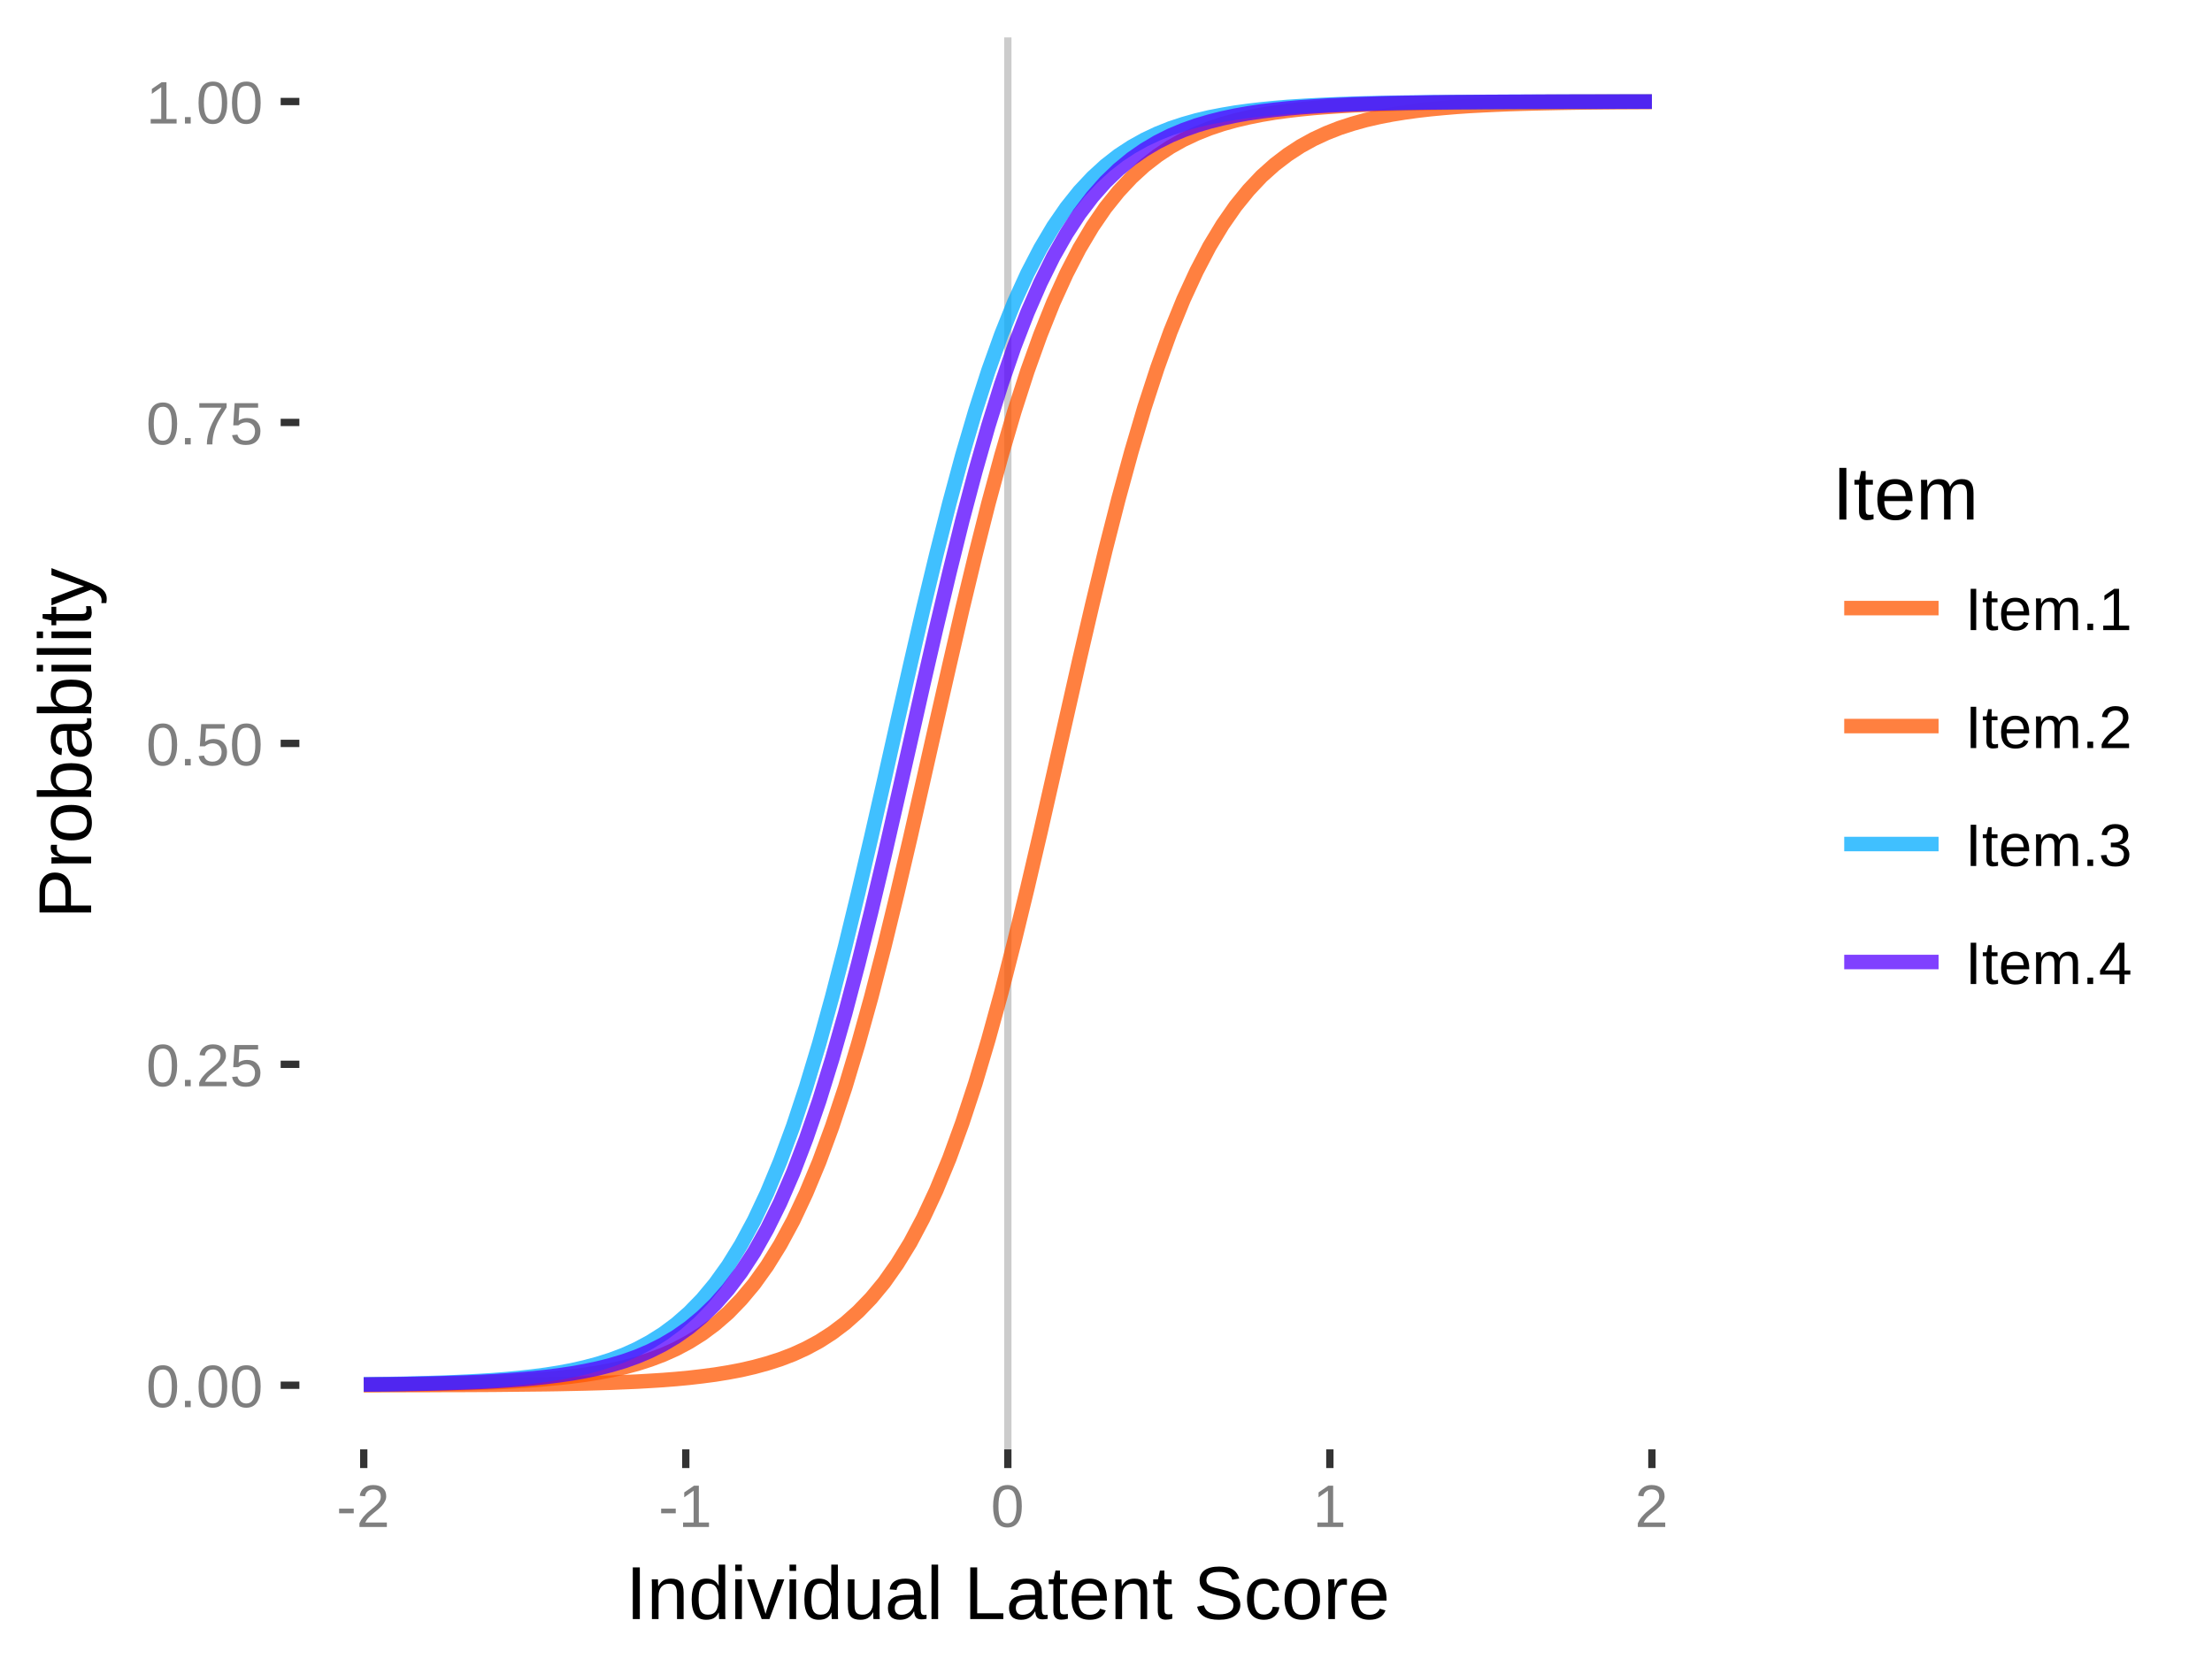
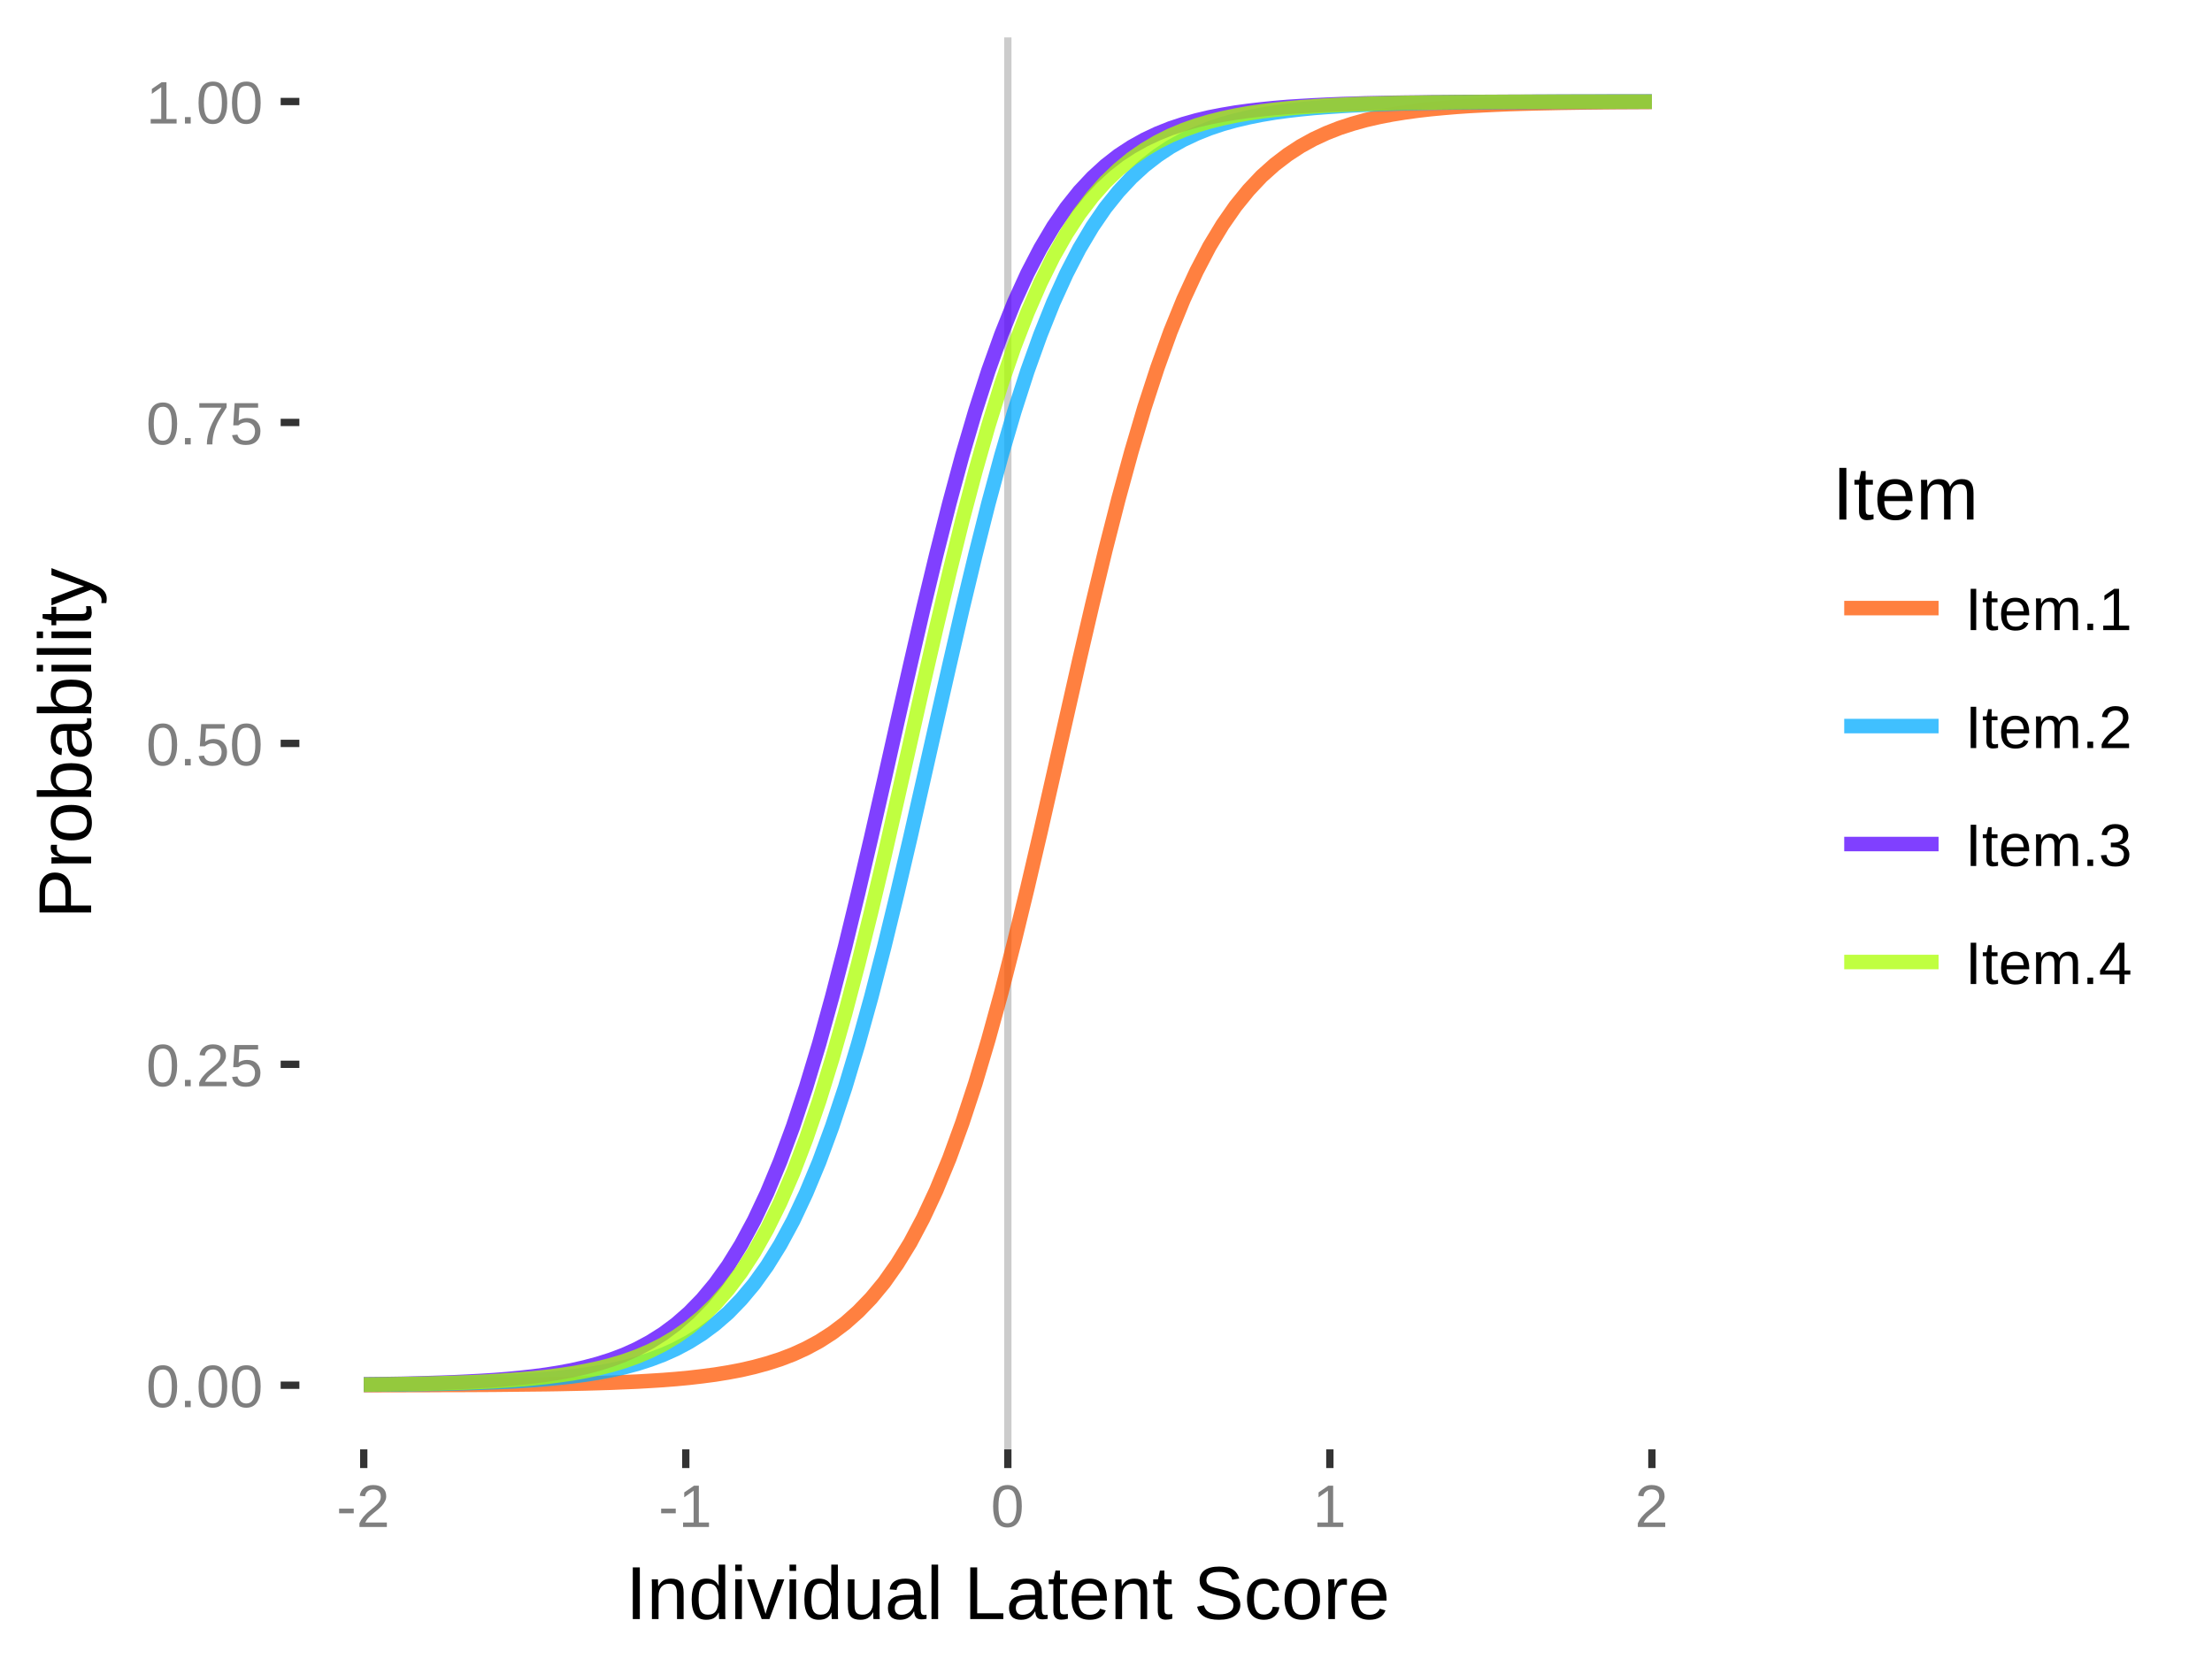
<svg xmlns="http://www.w3.org/2000/svg" viewBox="0 0 324.00 243.00">
  <defs>
    <style type="text/css">
    line, polyline, path, rect, circle {
      fill: none;
      stroke: #000000;
      stroke-linecap: round;
      stroke-linejoin: round;
      stroke-miterlimit: 10.00;
    }
  </style>
  </defs>
  <rect width="100%" height="100%" style="stroke: none; fill: none;" />
  <rect x="-0.00" y="0.00" width="324.00" height="243.00" style="stroke-width: 1.07; stroke: none;" />
  <defs>
    <clipPath id="cpNDMuODV8MjUxLjM5MnwyMTIuMjg4fDUuNDc5NDU=">
      <rect x="43.85" y="5.48" width="207.54" height="206.81" />
    </clipPath>
  </defs>
  <line x1="147.62" y1="212.29" x2="147.62" y2="5.48" style="stroke-width: 1.07; stroke: #000000; stroke-opacity: 0.20; stroke-linecap: butt;" clip-path="url(#cpNDMuODV8MjUxLjM5MnwyMTIuMjg4fDUuNDc5NDU=)" />
  <polyline points="53.28,202.89 55.19,202.89 57.10,202.88 59.00,202.88 60.91,202.87 62.81,202.87 64.72,202.86 66.62,202.86 68.53,202.85 70.44,202.84 72.34,202.83 74.25,202.81 76.15,202.79 78.06,202.77 79.97,202.75 81.87,202.72 83.78,202.68 85.68,202.64 87.59,202.59 89.49,202.53 91.40,202.45 93.31,202.37 95.21,202.26 97.12,202.14 99.02,201.99 100.93,201.81 102.83,201.59 104.74,201.34 106.65,201.03 108.55,200.67 110.46,200.23 112.36,199.71 114.27,199.10 116.18,198.37 118.08,197.50 119.99,196.47 121.89,195.25 123.80,193.81 125.70,192.12 127.61,190.14 129.52,187.83 131.42,185.13 133.33,182.02 135.23,178.43 137.14,174.34 139.05,169.70 140.95,164.49 142.86,158.69 144.76,152.31 146.67,145.38 148.57,137.95 150.48,130.10 152.39,121.92 154.29,113.54 156.20,105.08 158.10,96.68 160.01,88.48 161.91,80.59 163.82,73.11 165.73,66.13 167.63,59.70 169.54,53.84 171.44,48.57 173.35,43.87 175.26,39.73 177.16,36.09 179.07,32.93 180.97,30.20 182.88,27.85 184.78,25.83 186.69,24.12 188.60,22.66 190.50,21.42 192.41,20.37 194.31,19.49 196.22,18.74 198.13,18.12 200.03,17.59 201.94,17.15 203.84,16.78 205.75,16.47 207.65,16.21 209.56,15.99 211.47,15.81 213.37,15.65 215.28,15.52 217.18,15.42 219.09,15.33 220.99,15.25 222.90,15.19 224.81,15.14 226.71,15.10 228.62,15.06 230.52,15.03 232.43,15.00 234.34,14.98 236.24,14.96 238.15,14.95 240.05,14.94 241.96,14.93 " style="stroke-width: 2.13; stroke: #FF5500; stroke-opacity: 0.75; stroke-linecap: butt;" clip-path="url(#cpNDMuODV8MjUxLjM5MnwyMTIuMjg4fDUuNDc5NDU=)" />
-   <polyline points="53.28,202.83 55.19,202.81 57.10,202.80 59.00,202.78 60.91,202.75 62.81,202.72 64.72,202.69 66.62,202.64 68.53,202.59 70.44,202.53 72.34,202.46 74.25,202.38 76.15,202.27 78.06,202.15 79.97,202.00 81.87,201.82 83.78,201.61 85.68,201.36 87.59,201.06 89.49,200.70 91.40,200.28 93.31,199.77 95.21,199.16 97.12,198.44 99.02,197.59 100.93,196.57 102.83,195.38 104.74,193.96 106.65,192.30 108.55,190.34 110.46,188.06 112.36,185.41 114.27,182.33 116.18,178.80 118.08,174.75 119.99,170.17 121.89,165.01 123.80,159.27 125.70,152.94 127.61,146.07 129.52,138.68 131.42,130.87 133.33,122.71 135.23,114.34 137.14,105.88 139.05,97.48 140.95,89.25 142.86,81.32 144.76,73.80 146.67,66.77 148.57,60.29 150.48,54.37 152.39,49.05 154.29,44.30 156.20,40.10 158.10,36.42 160.01,33.21 161.91,30.44 163.82,28.06 165.73,26.01 167.63,24.27 169.54,22.79 171.44,21.53 173.35,20.46 175.26,19.57 177.16,18.81 179.07,18.17 180.97,17.64 182.88,17.19 184.78,16.81 186.69,16.49 188.60,16.23 190.50,16.01 192.41,15.82 194.31,15.67 196.22,15.54 198.13,15.43 200.03,15.34 201.94,15.26 203.84,15.20 205.75,15.14 207.65,15.10 209.56,15.06 211.47,15.03 213.37,15.01 215.28,14.98 217.18,14.97 219.09,14.95 220.99,14.94 222.90,14.93 224.81,14.92 226.71,14.91 228.62,14.91 230.52,14.90 232.43,14.90 234.34,14.89 236.24,14.89 238.15,14.89 240.05,14.89 241.96,14.88 " style="stroke-width: 2.13; stroke: #FF5500; stroke-opacity: 0.75; stroke-linecap: butt;" clip-path="url(#cpNDMuODV8MjUxLjM5MnwyMTIuMjg4fDUuNDc5NDU=)" />
-   <polyline points="53.28,202.77 55.19,202.75 57.10,202.72 59.00,202.69 60.91,202.64 62.81,202.59 64.72,202.53 66.62,202.46 68.53,202.37 70.44,202.27 72.34,202.15 74.25,202.00 76.15,201.82 78.06,201.61 79.97,201.36 81.87,201.06 83.78,200.70 85.68,200.27 87.59,199.76 89.49,199.16 91.40,198.44 93.31,197.58 95.21,196.56 97.12,195.36 99.02,193.95 100.93,192.28 102.83,190.33 104.74,188.04 106.65,185.38 108.55,182.31 110.46,178.76 112.36,174.72 114.27,170.12 116.18,164.96 118.08,159.21 119.99,152.89 121.89,146.01 123.80,138.62 125.70,130.80 127.61,122.64 129.52,114.27 131.42,105.81 133.33,97.40 135.23,89.18 137.14,81.26 139.05,73.74 140.95,66.72 142.86,60.23 144.76,54.33 146.67,49.00 148.57,44.26 150.48,40.07 152.39,36.39 154.29,33.19 156.20,30.42 158.10,28.04 160.01,26.00 161.91,24.26 163.82,22.77 165.73,21.52 167.63,20.46 169.54,19.56 171.44,18.80 173.35,18.17 175.26,17.63 177.16,17.18 179.07,16.81 180.97,16.49 182.88,16.23 184.78,16.01 186.69,15.82 188.60,15.66 190.50,15.54 192.41,15.43 194.31,15.34 196.22,15.26 198.13,15.20 200.03,15.14 201.94,15.10 203.84,15.06 205.75,15.03 207.65,15.01 209.56,14.98 211.47,14.97 213.37,14.95 215.28,14.94 217.18,14.93 219.09,14.92 220.99,14.91 222.90,14.91 224.81,14.90 226.71,14.90 228.62,14.89 230.52,14.89 232.43,14.89 234.34,14.89 236.24,14.88 238.15,14.88 240.05,14.88 241.96,14.88 " style="stroke-width: 2.13; stroke: #00AAFF; stroke-opacity: 0.75; stroke-linecap: butt;" clip-path="url(#cpNDMuODV8MjUxLjM5MnwyMTIuMjg4fDUuNDc5NDU=)" />
-   <polyline points="53.28,202.80 55.19,202.78 57.10,202.76 59.00,202.73 60.91,202.70 62.81,202.66 64.72,202.61 66.62,202.55 68.53,202.49 70.44,202.41 72.34,202.31 74.25,202.19 76.15,202.05 78.06,201.89 79.97,201.69 81.87,201.45 83.78,201.17 85.68,200.83 87.59,200.43 89.49,199.95 91.40,199.38 93.31,198.70 95.21,197.89 97.12,196.93 99.02,195.80 100.93,194.46 102.83,192.88 104.74,191.03 106.65,188.86 108.55,186.34 110.46,183.41 112.36,180.03 114.27,176.16 116.18,171.76 118.08,166.79 119.99,161.25 121.89,155.12 123.80,148.42 125.70,141.20 127.61,133.52 129.52,125.47 131.42,117.15 133.33,108.71 135.23,100.27 137.14,91.97 139.05,83.93 140.95,76.26 142.86,69.06 144.76,62.39 146.67,56.28 148.57,50.76 150.48,45.82 152.39,41.44 154.29,37.59 156.20,34.23 158.10,31.32 160.01,28.81 161.91,26.66 163.82,24.82 165.73,23.25 167.63,21.93 169.54,20.80 171.44,19.85 173.35,19.05 175.26,18.37 177.16,17.81 179.07,17.33 180.97,16.93 182.88,16.59 184.78,16.31 186.69,16.08 188.60,15.88 190.50,15.71 192.41,15.58 194.31,15.46 196.22,15.37 198.13,15.28 200.03,15.22 201.94,15.16 203.84,15.11 205.75,15.07 207.65,15.04 209.56,15.01 211.47,14.99 213.37,14.97 215.28,14.96 217.18,14.94 219.09,14.93 220.99,14.92 222.90,14.91 224.81,14.91 226.71,14.90 228.62,14.90 230.52,14.89 232.43,14.89 234.34,14.89 236.24,14.89 238.15,14.88 240.05,14.88 241.96,14.88 " style="stroke-width: 2.13; stroke: #5500FF; stroke-opacity: 0.75; stroke-linecap: butt;" clip-path="url(#cpNDMuODV8MjUxLjM5MnwyMTIuMjg4fDUuNDc5NDU=)" />
+   <polyline points="53.28,202.83 55.19,202.81 57.10,202.80 59.00,202.78 60.91,202.75 62.81,202.72 64.72,202.69 66.62,202.64 68.53,202.59 70.44,202.53 72.34,202.46 74.25,202.38 76.15,202.27 78.06,202.15 79.97,202.00 81.87,201.82 83.78,201.61 85.68,201.36 87.59,201.06 89.49,200.70 91.40,200.28 93.31,199.77 95.21,199.16 97.12,198.44 99.02,197.59 100.93,196.57 102.83,195.38 104.74,193.96 106.65,192.30 108.55,190.34 110.46,188.06 112.36,185.41 114.27,182.33 116.18,178.80 118.08,174.75 119.99,170.17 121.89,165.01 123.80,159.27 125.70,152.94 127.61,146.07 129.52,138.68 131.42,130.87 133.33,122.71 135.23,114.34 137.14,105.88 139.05,97.48 140.95,89.25 142.86,81.32 144.76,73.80 146.67,66.77 148.57,60.29 150.48,54.37 152.39,49.05 154.29,44.30 156.20,40.10 158.10,36.42 160.01,33.21 161.91,30.44 163.82,28.06 165.73,26.01 167.63,24.27 169.54,22.79 171.44,21.53 173.35,20.46 175.26,19.57 177.16,18.81 179.07,18.17 180.97,17.64 182.88,17.19 184.78,16.81 186.69,16.49 188.60,16.23 190.50,16.01 192.41,15.82 194.31,15.67 196.22,15.54 198.13,15.43 200.03,15.34 201.94,15.26 203.84,15.20 205.75,15.14 207.65,15.10 209.56,15.06 211.47,15.03 213.37,15.01 215.28,14.98 217.18,14.97 219.09,14.95 220.99,14.94 222.90,14.93 224.81,14.92 226.71,14.91 228.62,14.91 230.52,14.90 232.43,14.90 234.34,14.89 236.24,14.89 238.15,14.89 240.05,14.89 241.96,14.88 " style="stroke-width: 2.13; stroke: #00AAFF; stroke-opacity: 0.75; stroke-linecap: butt;" clip-path="url(#cpNDMuODV8MjUxLjM5MnwyMTIuMjg4fDUuNDc5NDU=)" />
+   <polyline points="53.28,202.77 55.19,202.75 57.10,202.72 59.00,202.69 60.91,202.64 62.81,202.59 64.72,202.53 66.62,202.46 68.53,202.37 70.44,202.27 72.34,202.15 74.25,202.00 76.15,201.82 78.06,201.61 79.97,201.36 81.87,201.06 83.78,200.70 85.68,200.27 87.59,199.76 89.49,199.16 91.40,198.44 93.31,197.58 95.21,196.56 97.12,195.36 99.02,193.95 100.93,192.28 102.83,190.33 104.74,188.04 106.65,185.38 108.55,182.31 110.46,178.76 112.36,174.72 114.27,170.12 116.18,164.96 118.08,159.21 119.99,152.89 121.89,146.01 123.80,138.62 125.70,130.80 127.61,122.64 129.52,114.27 131.42,105.81 133.33,97.40 135.23,89.18 137.14,81.26 139.05,73.74 140.95,66.72 142.86,60.23 144.76,54.33 146.67,49.00 148.57,44.26 150.48,40.07 152.39,36.39 154.29,33.19 156.20,30.42 158.10,28.04 160.01,26.00 161.91,24.26 163.82,22.77 165.73,21.52 167.63,20.46 169.54,19.56 171.44,18.80 173.35,18.17 175.26,17.63 177.16,17.18 179.07,16.81 180.97,16.49 182.88,16.23 184.78,16.01 186.69,15.82 188.60,15.66 190.50,15.54 192.41,15.43 194.31,15.34 196.22,15.26 198.13,15.20 200.03,15.14 201.94,15.10 203.84,15.06 205.75,15.03 207.65,15.01 209.56,14.98 211.47,14.97 213.37,14.95 215.28,14.94 217.18,14.93 219.09,14.92 220.99,14.91 222.90,14.91 224.81,14.90 226.71,14.90 228.62,14.89 230.52,14.89 232.43,14.89 234.34,14.89 236.24,14.88 238.15,14.88 240.05,14.88 241.96,14.88 " style="stroke-width: 2.13; stroke: #5500FF; stroke-opacity: 0.75; stroke-linecap: butt;" clip-path="url(#cpNDMuODV8MjUxLjM5MnwyMTIuMjg4fDUuNDc5NDU=)" />
+   <polyline points="53.28,202.80 55.19,202.78 57.10,202.76 59.00,202.73 60.91,202.70 62.81,202.66 64.72,202.61 66.62,202.55 68.53,202.49 70.44,202.41 72.34,202.31 74.25,202.19 76.15,202.05 78.06,201.89 79.97,201.69 81.87,201.45 83.78,201.17 85.68,200.83 87.59,200.43 89.49,199.95 91.40,199.38 93.31,198.70 95.21,197.89 97.12,196.93 99.02,195.80 100.93,194.46 102.83,192.88 104.74,191.03 106.65,188.86 108.55,186.34 110.46,183.41 112.36,180.03 114.27,176.16 116.18,171.76 118.08,166.79 119.99,161.25 121.89,155.12 123.80,148.42 125.70,141.20 127.61,133.52 129.52,125.47 131.42,117.15 133.33,108.71 135.23,100.27 137.14,91.97 139.05,83.93 140.95,76.26 142.86,69.06 144.76,62.39 146.67,56.28 148.57,50.76 150.48,45.82 152.39,41.44 154.29,37.59 156.20,34.23 158.10,31.32 160.01,28.81 161.91,26.66 163.82,24.82 165.73,23.25 167.63,21.93 169.54,20.80 171.44,19.85 173.35,19.05 175.26,18.37 177.16,17.81 179.07,17.33 180.97,16.93 182.88,16.59 184.78,16.31 186.69,16.08 188.60,15.88 190.50,15.71 192.41,15.58 194.31,15.46 196.22,15.37 198.13,15.28 200.03,15.22 201.94,15.16 203.84,15.11 205.75,15.07 207.65,15.04 209.56,15.01 211.47,14.99 213.37,14.97 215.28,14.96 217.18,14.94 219.09,14.93 220.99,14.92 222.90,14.91 224.81,14.91 226.71,14.90 228.62,14.90 230.52,14.89 232.43,14.89 234.34,14.89 236.24,14.89 238.15,14.88 240.05,14.88 241.96,14.88 " style="stroke-width: 2.13; stroke: #AAFF00; stroke-opacity: 0.75; stroke-linecap: butt;" clip-path="url(#cpNDMuODV8MjUxLjM5MnwyMTIuMjg4fDUuNDc5NDU=)" />
  <defs>
    <clipPath id="cpMHwzMjR8MjQzfDA=">
      <rect x="0.00" y="0.00" width="324.00" height="243.00" />
    </clipPath>
  </defs>
  <g clip-path="url(#cpMHwzMjR8MjQzfDA=)">
    <text x="21.40" y="206.12" style="font-size: 8.80px; fill: #7F7F7F; font-family: Arial;" textLength="17.52px" lengthAdjust="spacingAndGlyphs">0.00</text>
  </g>
  <g clip-path="url(#cpMHwzMjR8MjQzfDA=)">
    <text x="21.40" y="159.11" style="font-size: 8.80px; fill: #7F7F7F; font-family: Arial;" textLength="17.52px" lengthAdjust="spacingAndGlyphs">0.25</text>
  </g>
  <g clip-path="url(#cpMHwzMjR8MjQzfDA=)">
    <text x="21.40" y="112.11" style="font-size: 8.80px; fill: #7F7F7F; font-family: Arial;" textLength="17.52px" lengthAdjust="spacingAndGlyphs">0.50</text>
  </g>
  <g clip-path="url(#cpMHwzMjR8MjQzfDA=)">
    <text x="21.40" y="65.10" style="font-size: 8.80px; fill: #7F7F7F; font-family: Arial;" textLength="17.52px" lengthAdjust="spacingAndGlyphs">0.75</text>
  </g>
  <g clip-path="url(#cpMHwzMjR8MjQzfDA=)">
    <text x="21.40" y="18.09" style="font-size: 8.80px; fill: #7F7F7F; font-family: Arial;" textLength="17.52px" lengthAdjust="spacingAndGlyphs">1.00</text>
  </g>
  <polyline points="41.11,202.90 43.85,202.90 " style="stroke-width: 1.07; stroke: #333333; stroke-linecap: butt;" clip-path="url(#cpMHwzMjR8MjQzfDA=)" />
  <polyline points="41.11,155.89 43.85,155.89 " style="stroke-width: 1.07; stroke: #333333; stroke-linecap: butt;" clip-path="url(#cpMHwzMjR8MjQzfDA=)" />
  <polyline points="41.11,108.89 43.85,108.89 " style="stroke-width: 1.07; stroke: #333333; stroke-linecap: butt;" clip-path="url(#cpMHwzMjR8MjQzfDA=)" />
  <polyline points="41.11,61.88 43.85,61.88 " style="stroke-width: 1.07; stroke: #333333; stroke-linecap: butt;" clip-path="url(#cpMHwzMjR8MjQzfDA=)" />
  <polyline points="41.11,14.87 43.85,14.87 " style="stroke-width: 1.07; stroke: #333333; stroke-linecap: butt;" clip-path="url(#cpMHwzMjR8MjQzfDA=)" />
  <polyline points="53.28,215.03 53.28,212.29 " style="stroke-width: 1.07; stroke: #333333; stroke-linecap: butt;" clip-path="url(#cpMHwzMjR8MjQzfDA=)" />
  <polyline points="100.45,215.03 100.45,212.29 " style="stroke-width: 1.07; stroke: #333333; stroke-linecap: butt;" clip-path="url(#cpMHwzMjR8MjQzfDA=)" />
  <polyline points="147.62,215.03 147.62,212.29 " style="stroke-width: 1.07; stroke: #333333; stroke-linecap: butt;" clip-path="url(#cpMHwzMjR8MjQzfDA=)" />
  <polyline points="194.79,215.03 194.79,212.29 " style="stroke-width: 1.07; stroke: #333333; stroke-linecap: butt;" clip-path="url(#cpMHwzMjR8MjQzfDA=)" />
  <polyline points="241.96,215.03 241.96,212.29 " style="stroke-width: 1.07; stroke: #333333; stroke-linecap: butt;" clip-path="url(#cpMHwzMjR8MjQzfDA=)" />
  <g clip-path="url(#cpMHwzMjR8MjQzfDA=)">
    <text x="49.28" y="223.66" style="font-size: 8.80px; fill: #7F7F7F; font-family: Arial;" textLength="8.00px" lengthAdjust="spacingAndGlyphs">-2</text>
  </g>
  <g clip-path="url(#cpMHwzMjR8MjQzfDA=)">
    <text x="96.45" y="223.66" style="font-size: 8.80px; fill: #7F7F7F; font-family: Arial;" textLength="8.00px" lengthAdjust="spacingAndGlyphs">-1</text>
  </g>
  <g clip-path="url(#cpMHwzMjR8MjQzfDA=)">
    <text x="145.12" y="223.66" style="font-size: 8.80px; fill: #7F7F7F; font-family: Arial;" textLength="5.01px" lengthAdjust="spacingAndGlyphs">0</text>
  </g>
  <g clip-path="url(#cpMHwzMjR8MjQzfDA=)">
    <text x="192.29" y="223.66" style="font-size: 8.80px; fill: #7F7F7F; font-family: Arial;" textLength="5.01px" lengthAdjust="spacingAndGlyphs">1</text>
  </g>
  <g clip-path="url(#cpMHwzMjR8MjQzfDA=)">
    <text x="239.46" y="223.66" style="font-size: 8.80px; fill: #7F7F7F; font-family: Arial;" textLength="5.01px" lengthAdjust="spacingAndGlyphs">2</text>
  </g>
  <g clip-path="url(#cpMHwzMjR8MjQzfDA=)">
    <text x="91.67" y="237.15" style="font-size: 11.00px; font-family: Arial;" textLength="111.91px" lengthAdjust="spacingAndGlyphs">Individual Latent Score</text>
  </g>
  <g clip-path="url(#cpMHwzMjR8MjQzfDA=)">
    <text transform="translate(13.35,134.56) rotate(-90)" style="font-size: 11.00px; font-family: Arial;" textLength="51.36px" lengthAdjust="spacingAndGlyphs">Probability</text>
  </g>
  <rect x="262.73" y="62.55" width="55.79" height="92.68" style="stroke-width: 1.07; stroke: none;" clip-path="url(#cpMHwzMjR8MjQzfDA=)" />
  <g clip-path="url(#cpMHwzMjR8MjQzfDA=)">
    <text x="268.40" y="76.10" style="font-size: 11.00px; font-family: Arial;" textLength="21.39px" lengthAdjust="spacingAndGlyphs">Item</text>
  </g>
  <rect x="268.40" y="80.43" width="17.28" height="17.28" style="stroke-width: 1.07; stroke: none;" clip-path="url(#cpMHwzMjR8MjQzfDA=)" />
  <line x1="270.13" y1="89.07" x2="283.95" y2="89.07" style="stroke-width: 2.13; stroke: #FF5500; stroke-opacity: 0.75; stroke-linecap: butt;" clip-path="url(#cpMHwzMjR8MjQzfDA=)" />
  <rect x="268.40" y="97.71" width="17.28" height="17.28" style="stroke-width: 1.07; stroke: none;" clip-path="url(#cpMHwzMjR8MjQzfDA=)" />
-   <line x1="270.13" y1="106.35" x2="283.95" y2="106.35" style="stroke-width: 2.13; stroke: #FF5500; stroke-opacity: 0.75; stroke-linecap: butt;" clip-path="url(#cpMHwzMjR8MjQzfDA=)" />
+   <line x1="270.13" y1="106.35" x2="283.95" y2="106.35" style="stroke-width: 2.13; stroke: #00AAFF; stroke-opacity: 0.75; stroke-linecap: butt;" clip-path="url(#cpMHwzMjR8MjQzfDA=)" />
  <rect x="268.40" y="114.99" width="17.28" height="17.28" style="stroke-width: 1.07; stroke: none;" clip-path="url(#cpMHwzMjR8MjQzfDA=)" />
-   <line x1="270.13" y1="123.63" x2="283.95" y2="123.63" style="stroke-width: 2.13; stroke: #00AAFF; stroke-opacity: 0.75; stroke-linecap: butt;" clip-path="url(#cpMHwzMjR8MjQzfDA=)" />
+   <line x1="270.13" y1="123.63" x2="283.95" y2="123.63" style="stroke-width: 2.13; stroke: #5500FF; stroke-opacity: 0.75; stroke-linecap: butt;" clip-path="url(#cpMHwzMjR8MjQzfDA=)" />
  <rect x="268.40" y="132.27" width="17.28" height="17.28" style="stroke-width: 1.07; stroke: none;" clip-path="url(#cpMHwzMjR8MjQzfDA=)" />
-   <line x1="270.13" y1="140.91" x2="283.95" y2="140.91" style="stroke-width: 2.13; stroke: #5500FF; stroke-opacity: 0.75; stroke-linecap: butt;" clip-path="url(#cpMHwzMjR8MjQzfDA=)" />
+   <line x1="270.13" y1="140.91" x2="283.95" y2="140.91" style="stroke-width: 2.13; stroke: #AAFF00; stroke-opacity: 0.75; stroke-linecap: butt;" clip-path="url(#cpMHwzMjR8MjQzfDA=)" />
  <g clip-path="url(#cpMHwzMjR8MjQzfDA=)">
    <text x="287.84" y="92.29" style="font-size: 8.80px; font-family: Arial;" textLength="25.01px" lengthAdjust="spacingAndGlyphs">Item.1</text>
  </g>
  <g clip-path="url(#cpMHwzMjR8MjQzfDA=)">
    <text x="287.84" y="109.57" style="font-size: 8.80px; font-family: Arial;" textLength="25.01px" lengthAdjust="spacingAndGlyphs">Item.2</text>
  </g>
  <g clip-path="url(#cpMHwzMjR8MjQzfDA=)">
    <text x="287.84" y="126.85" style="font-size: 8.80px; font-family: Arial;" textLength="25.01px" lengthAdjust="spacingAndGlyphs">Item.3</text>
  </g>
  <g clip-path="url(#cpMHwzMjR8MjQzfDA=)">
    <text x="287.84" y="144.13" style="font-size: 8.80px; font-family: Arial;" textLength="25.01px" lengthAdjust="spacingAndGlyphs">Item.4</text>
  </g>
</svg>
